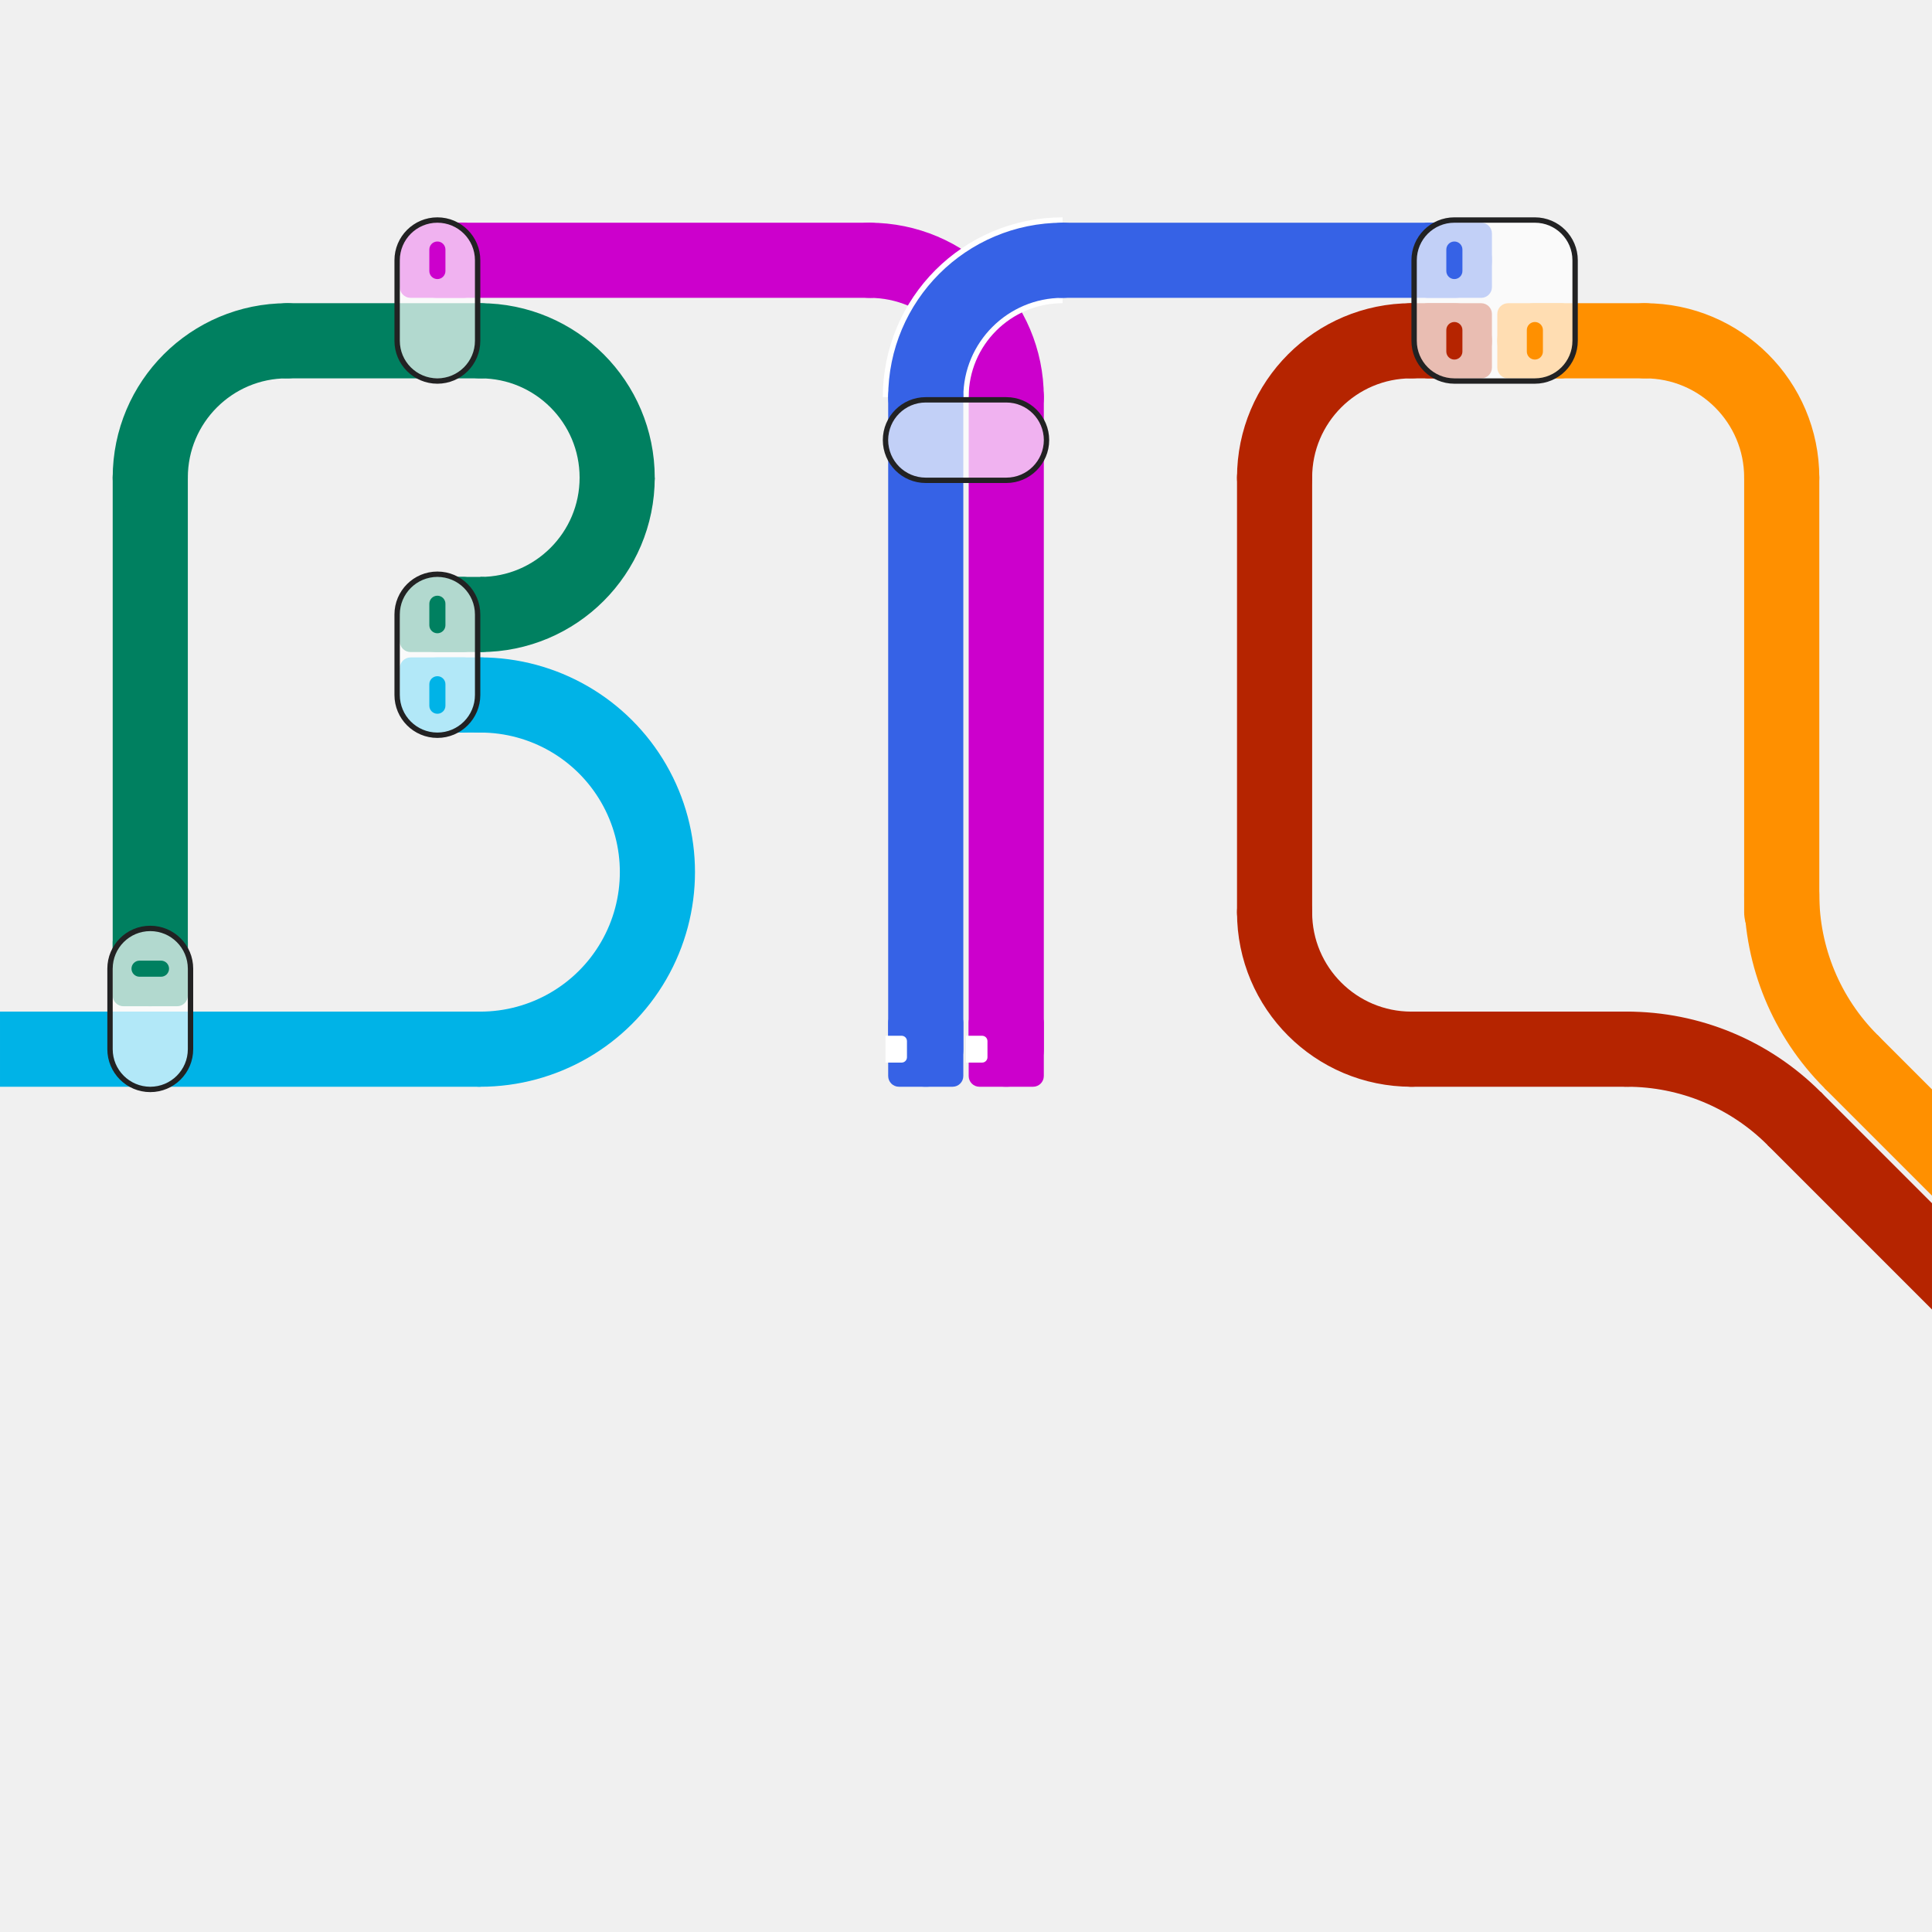
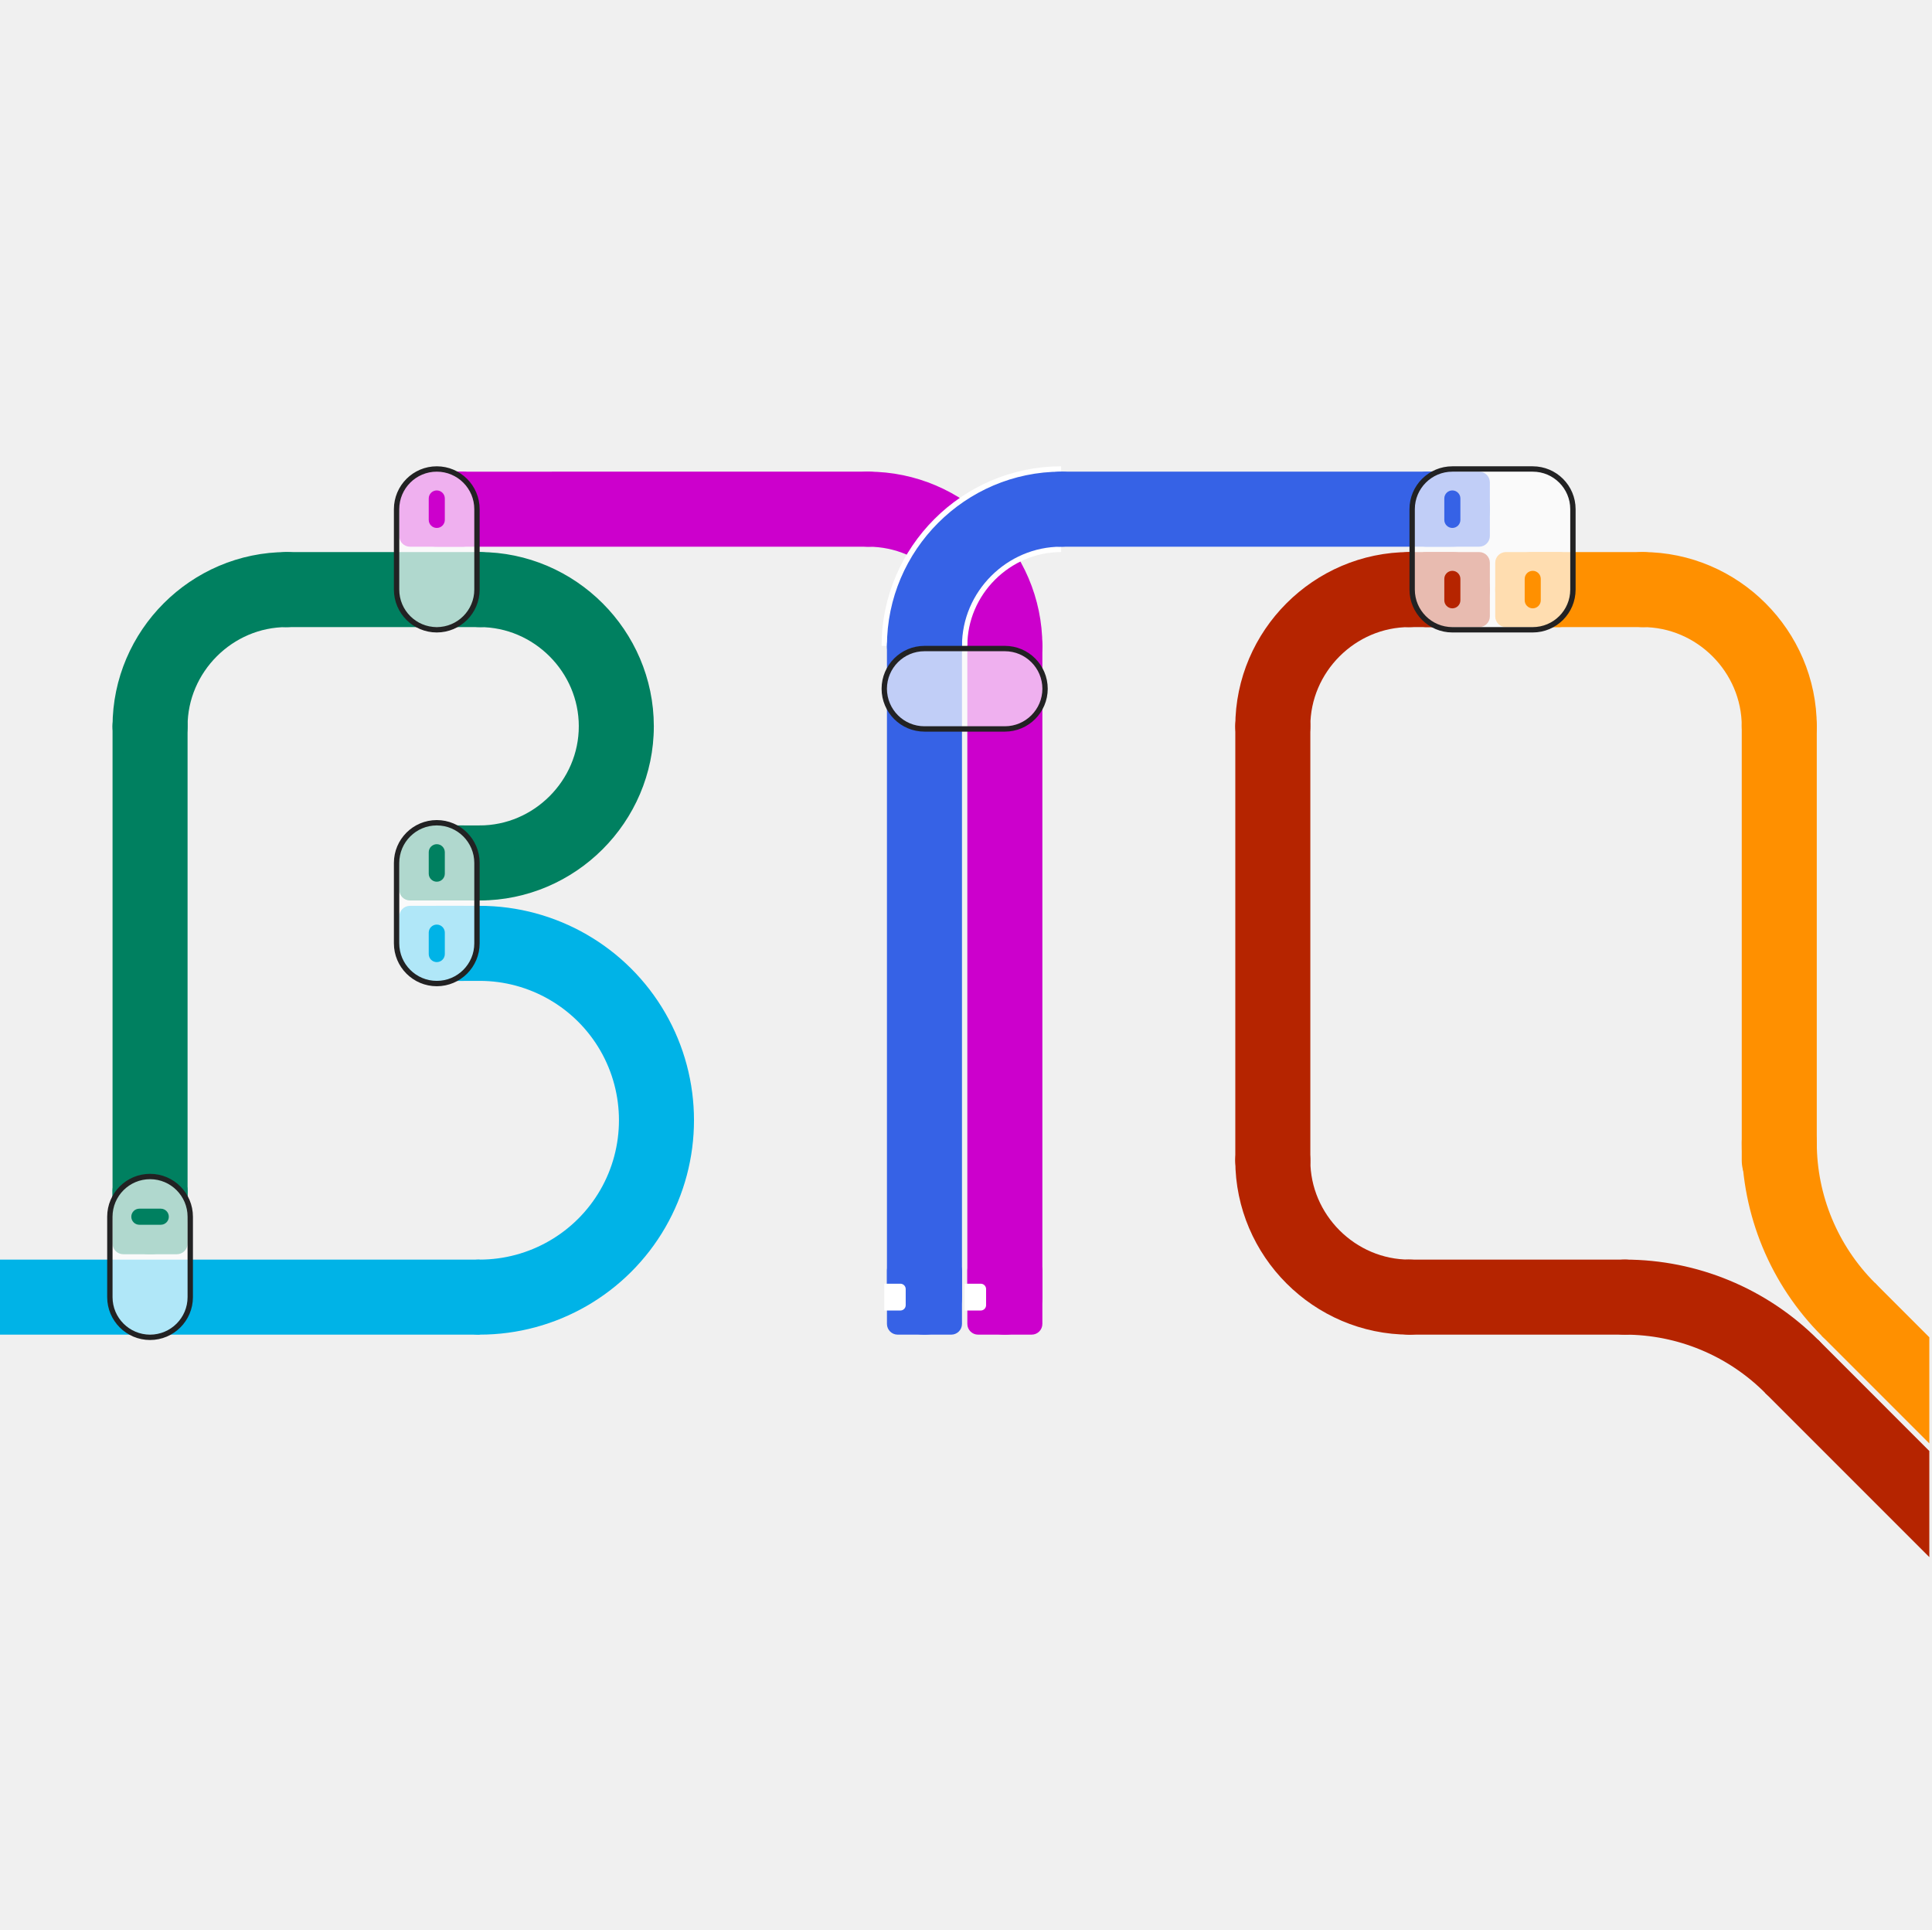
- <svg xmlns="http://www.w3.org/2000/svg" xmlns:xlink="http://www.w3.org/1999/xlink" width="254mm" height="254mm" viewBox="0 0 254 254" version="1.1" id="svg5" xml:space="preserve">
-   <defs id="defs2">
-     <pattern xlink:href="#pattern13" preserveAspectRatio="xMidYMid" id="pattern5" patternTransform="rotate(-45,581.0562,484.1266)" />
-     <pattern xlink:href="#pattern18" preserveAspectRatio="xMidYMid" id="pattern13" patternTransform="rotate(-45,593.8314,489.4183)" />
-     <pattern xlink:href="#pattern17" preserveAspectRatio="xMidYMid" id="pattern18" patternTransform="rotate(-45,633.5826,445.2419)" />
-     <pattern xlink:href="#pattern12" preserveAspectRatio="xMidYMid" id="pattern17" patternTransform="rotate(-45,640.6382,428.2083)" />
-     <pattern xlink:href="#pattern8" preserveAspectRatio="xMidYMid" id="pattern12" patternTransform="rotate(-45,666.9954,438.0483)" />
-     <pattern xlink:href="#pattern16" preserveAspectRatio="xMidYMid" id="pattern8" patternTransform="rotate(-45,647.9401,447.6966)" />
-     <pattern xlink:href="#pattern7" preserveAspectRatio="xMidYMid" id="pattern16" patternTransform="rotate(-45,270.1623,584.0951)" />
-     <pattern xlink:href="#pattern3" preserveAspectRatio="xMidYMid" id="pattern7" patternTransform="rotate(-45,246.0732,594.0731)" />
-     <pattern xlink:href="#FloorTiles" preserveAspectRatio="xMidYMid" id="pattern3" patternTransform="rotate(-45)" />
-     <pattern patternUnits="userSpaceOnUse" width="90" height="90" id="FloorTiles" preserveAspectRatio="xMidYMid" patternTransform="rotate(-45)" style="fill:#000000">
-       <path id="path1" style="stroke-width:5;stroke-miterlimit:10" d="M 0,0 V 1 H 15 V 15 H 0 v 1 44 0.5 0.5 14 1 h 30 v 14 h 1 V 76 h 14 v 14 h 1 V 61 h 14 v 29 h 1 V 46 h 14 v 29 0.5 0.5 14 h 1 V 76 H 90 V 75 H 76 V 31 H 90 V 30 H 75 46 V 16 H 61 90 V 15 H 61 V 1 H 90 V 0 H 61 60 V 0.5 15 H 46 V 0 H 45 V 15 15.5 16 30 H 31 V 0 H 30 15 Z M 16,1 H 30 V 30 30.5 31 45 H 16 V 16 15 Z M 1,16 H 15 V 45 45.5 46 60 H 1 Z M 31,31 H 46 75 V 45 H 61 31 Z M 16,46 H 31 60 V 60 H 46 16 Z M 1,61 H 16 45 V 75 H 31 1 Z" />
-     </pattern>
-   </defs>
-   <g id="layer1" transform="translate(71.36635,359.2264)" style="display:inline" />
-   <g id="layer13" transform="translate(71.36635,359.2264)" style="display:inline">
-     <path style="font-variation-settings:normal;display:inline;fill:none;fill-opacity:1;stroke:#b52400;stroke-width:9.878;stroke-linecap:round;stroke-linejoin:round;stroke-miterlimit:4;stroke-dasharray:none;stroke-dashoffset:0;stroke-opacity:1;stop-color:#000000" d="m 96.203,-296.432 v 57.15" id="path11-9-7-5" />
-     <path style="display:inline;fill:none;fill-opacity:1;stroke:#b52400;stroke-width:9.878;stroke-linecap:round;stroke-linejoin:round;stroke-dasharray:none;stroke-dashoffset:4.8;stroke-opacity:1" id="path6-8-7-6-1-1-2-2" transform="scale(-1)" d="M -96.203,296.432 A 17.992,17.992 0 0 1 -114.195,314.424" />
-     <path style="font-variation-settings:normal;opacity:1;fill:none;fill-opacity:1;stroke:#b52400;stroke-width:9.878;stroke-linecap:round;stroke-linejoin:round;stroke-miterlimit:4;stroke-dasharray:none;stroke-dashoffset:0;stroke-opacity:1;stop-color:#000000;stop-opacity:1" d="m 114.195,-314.424 5.644,-4e-5" id="path8" />
-     <path style="display:inline;fill:none;fill-opacity:1;stroke:#008060;stroke-width:9.878;stroke-linecap:round;stroke-linejoin:round;stroke-dasharray:none;stroke-dashoffset:4.8;stroke-opacity:1" id="path6-8-7-6-1-1-3" transform="rotate(-90)" d="M 314.424,-8.219 A 17.992,17.992 0 0 1 296.432,9.773" />
-     <path style="display:inline;fill:none;fill-opacity:1;stroke:#008060;stroke-width:9.878;stroke-linecap:round;stroke-linejoin:round;stroke-miterlimit:4;stroke-dasharray:none;stroke-dashoffset:0;stroke-opacity:1;stop-color:#000000" d="m -51.611,-231.874 -2e-6,-64.558" id="path1-9-1-5-0-4-8-3-5-6-1-7" />
-     <path style="display:inline;fill:none;fill-opacity:1;stroke:#008060;stroke-width:9.878;stroke-linecap:round;stroke-linejoin:round;stroke-dasharray:none;stroke-dashoffset:4.8;stroke-opacity:1" id="path6-8-7-6-1-1-2-2-6-2" transform="scale(-1)" d="M 51.611,296.432 A 17.992,17.992 0 0 1 33.619,314.424" />
-     <path style="font-variation-settings:normal;display:inline;opacity:1;fill:none;fill-opacity:1;stroke:#008060;stroke-width:9.878;stroke-linecap:round;stroke-linejoin:round;stroke-miterlimit:4;stroke-dasharray:none;stroke-dashoffset:0;stroke-opacity:1;stop-color:#000000;stop-opacity:1" d="m -8.219,-314.424 -25.4,-3e-5" id="path5" />
-     <path style="display:inline;fill:none;fill-opacity:1;stroke:#00b3e7;stroke-width:9.878;stroke-linecap:butt;stroke-linejoin:round;stroke-miterlimit:4;stroke-dasharray:none;stroke-dashoffset:0;stroke-opacity:1;stop-color:#000000" d="m -8.219,-221.29 -63.147,-1e-4" id="path1-9-1-5-0-4-8-3-2-2-6" />
-     <path style="display:inline;fill:none;fill-opacity:1;stroke:#cc00cc;stroke-width:9.878;stroke-linecap:round;stroke-linejoin:round;stroke-miterlimit:4;stroke-dasharray:none;stroke-dashoffset:0;stroke-opacity:1;stop-color:#000000" d="m -13.864,-325.007 56.797,-9e-5" id="path1-9-1-5-0-4-8-3-2-9-1" />
-     <path style="display:inline;fill:none;fill-opacity:1;stroke:#ff9000;stroke-width:9.878;stroke-linecap:round;stroke-linejoin:round;stroke-dasharray:none;stroke-dashoffset:4.8;stroke-opacity:1" id="path6-8-7-6-1-1-2-2-4" transform="scale(1,-1)" d="m 162.878,296.432 a 17.992,17.992 0 0 1 -17.992,17.992" />
-     <path style="display:inline;fill:none;fill-opacity:1;stroke:#b52400;stroke-width:9.878;stroke-linecap:round;stroke-linejoin:round;stroke-dasharray:none;stroke-dashoffset:4.8;stroke-opacity:1" id="path6-8-7-6-1-1-2-2-6" transform="scale(-1,1)" d="m -96.203,-239.282 a 17.992,17.992 0 0 1 -17.992,17.992" />
-     <path style="display:inline;fill:none;fill-opacity:1;stroke:#008060;stroke-width:9.878;stroke-linecap:butt;stroke-linejoin:round;stroke-dasharray:none;stroke-dashoffset:4.8;stroke-opacity:1" id="path6-8-7-6-1-1-3-9" transform="matrix(0,1,1,0,0,0)" d="M -278.44,-8.219 A 17.992,17.992 0 0 1 -296.432,9.773" />
-     <path style="font-variation-settings:normal;display:inline;opacity:1;fill:none;fill-opacity:1;stroke:#008060;stroke-width:9.878;stroke-linecap:round;stroke-linejoin:round;stroke-miterlimit:4;stroke-dasharray:none;stroke-dashoffset:0;stroke-opacity:1;stop-color:#000000;stop-opacity:1" d="m -13.864,-278.44 h 5.644" id="path3" />
-     <path style="display:inline;fill:none;fill-opacity:1;stroke:#cc00cc;stroke-width:9.878;stroke-linecap:round;stroke-linejoin:round;stroke-dasharray:none;stroke-dashoffset:4.8;stroke-opacity:1" id="path6-8-7-6-1-1" transform="scale(1,-1)" d="M 60.925,307.015 A 17.992,17.992 0 0 1 42.934,325.007" />
-     <path style="display:inline;fill:none;fill-opacity:1;stroke:#cc00cc;stroke-width:9.878;stroke-linecap:round;stroke-linejoin:round;stroke-miterlimit:4;stroke-dasharray:none;stroke-dashoffset:0;stroke-opacity:1;stop-color:#000000" d="m 60.925,-307.015 10e-7,85.725" id="path1-9-1-5-0-4-8-3-5-6-1" />
-     <path style="display:inline;fill:none;fill-opacity:1;stroke:#ffffff;stroke-width:11.289;stroke-linecap:butt;stroke-linejoin:round;stroke-dasharray:none;stroke-dashoffset:4.8;stroke-opacity:1" id="path6-8-7-6-1-1-2" transform="scale(-1)" d="m -50.342,307.015 a 17.992,17.992 0 0 1 -17.992,17.992" />
-     <path style="display:inline;fill:none;fill-opacity:1;stroke:#3662e6;stroke-width:9.878;stroke-linecap:round;stroke-linejoin:round;stroke-dasharray:none;stroke-dashoffset:4.8;stroke-opacity:1" id="path6-8-7-6-1-1-2-3" transform="scale(-1)" d="m -50.342,307.015 a 17.992,17.992 0 0 1 -17.992,17.992" />
-     <path style="display:inline;fill:none;fill-opacity:1;stroke:#3662e6;stroke-width:9.878;stroke-linecap:round;stroke-linejoin:round;stroke-miterlimit:4;stroke-dasharray:none;stroke-dashoffset:0;stroke-opacity:1;stop-color:#000000" d="m 68.334,-325.007 51.505,4e-5" id="path1-9-1-5-0-4-8-3-2-9" />
-     <path style="display:inline;fill:none;fill-opacity:1;stroke:#3662e6;stroke-width:9.878;stroke-linecap:round;stroke-linejoin:round;stroke-miterlimit:4;stroke-dasharray:none;stroke-dashoffset:0;stroke-opacity:1;stop-color:#000000" d="m 50.342,-307.015 1e-6,85.725" id="path1-9-1-5-0-4-8-3-5-6-1-1" />
-     <rect style="display:inline;fill:#cc00cc;fill-opacity:1;stroke:none;stroke-width:9.878;stroke-linecap:butt;stroke-linejoin:round;stroke-dasharray:none;stroke-opacity:1" id="rect1-0-6" width="9.878" height="9.878" x="-65.864" y="216.352" rx="1.411" ry="1.411" transform="scale(-1)" />
-     <path style="display:inline;vector-effect:none;fill:#ffffff;fill-opacity:1;stroke:none;stroke-width:0.706;stroke-linecap:butt;stroke-linejoin:miter;stroke-miterlimit:4;stroke-dasharray:none;stroke-dashoffset:0;stroke-opacity:1" d="m 58.456,-222.349 c -2e-5,-0.391 -0.314,-0.706 -0.705,-0.706 l -2.117,-4e-5 v 3.528 l 2.117,-9e-5 c 0.391,-2e-5 0.705,-0.315 0.706,-0.705 z" id="rect3710-3-3-1-8-7-2-59-8-5-3-1-6-6-7-3-7-5-1-3-9-4-8-2-7" />
-     <rect style="display:inline;fill:#3662e6;fill-opacity:1;stroke:none;stroke-width:9.878;stroke-linecap:butt;stroke-linejoin:round;stroke-dasharray:none;stroke-opacity:1" id="rect1-0-6-3" width="9.878" height="9.878" x="-55.281" y="216.352" rx="1.411" ry="1.411" transform="scale(-1)" />
-     <path style="display:inline;vector-effect:none;fill:#ffffff;fill-opacity:1;stroke:none;stroke-width:0.706;stroke-linecap:butt;stroke-linejoin:miter;stroke-miterlimit:4;stroke-dasharray:none;stroke-dashoffset:0;stroke-opacity:1" d="m 47.872,-222.349 c -2e-5,-0.391 -0.314,-0.706 -0.705,-0.706 l -2.117,-4e-5 v 3.528 l 2.117,-9e-5 c 0.391,-2e-5 0.705,-0.315 0.706,-0.705 z" id="rect3710-3-3-1-8-7-2-59-8-5-3-1-6-6-7-3-7-5-1-3-9-4-8-2-7-6" />
-     <path id="rect1-2" style="display:inline;fill:#008060;fill-opacity:1;stroke:none;stroke-width:9.878;stroke-linecap:butt;stroke-linejoin:round;stroke-dasharray:none;stroke-opacity:1" d="m -15.774,-283.379 -1.16,0.623 -1.287,1.304 -0.582,1.101 v 5.438 c 0,0.782 0.629,1.411 1.411,1.411 h 7.056 c 0.782,0 1.411,-0.63 1.411,-1.411 v -7.055 c 0,-0.782 -0.629,-1.411 -1.411,-1.411 z" />
-     <path style="font-variation-settings:normal;opacity:1;fill:none;fill-opacity:1;stroke:#ff9000;stroke-width:9.878;stroke-linecap:round;stroke-linejoin:round;stroke-miterlimit:4;stroke-dasharray:none;stroke-dashoffset:0;stroke-opacity:1;stop-color:#000000;stop-opacity:1" d="m 162.878,-296.432 -2e-5,57.15" id="path10" />
-     <path style="font-variation-settings:normal;opacity:1;fill:none;fill-opacity:1;stroke:#ff9000;stroke-width:9.878;stroke-linecap:round;stroke-linejoin:round;stroke-miterlimit:4;stroke-dasharray:none;stroke-dashoffset:0;stroke-opacity:1;stop-color:#000000;stop-opacity:1" d="m 130.422,-314.424 14.464,5e-5" id="path2" />
-     <path style="font-variation-settings:normal;display:inline;fill:none;fill-opacity:1;stroke:#b52400;stroke-width:9.878;stroke-linecap:round;stroke-linejoin:round;stroke-miterlimit:4;stroke-dasharray:none;stroke-dashoffset:0;stroke-opacity:1;stop-color:#000000" d="m 114.195,-221.29 28.341,1e-4" id="path2-8" />
-     <path style="fill:none;stroke:#00b3e7;stroke-width:9.878;stroke-linecap:round;stroke-linejoin:round;stroke-dasharray:none;stroke-opacity:1" id="path6" d="M 267.857,-8.219 A 23.283,23.283 0 0 1 256.215,11.945 23.283,23.283 0 0 1 232.932,11.945 23.283,23.283 0 0 1 221.29,-8.219" transform="rotate(-90)" />
-     <path style="font-variation-settings:normal;display:inline;opacity:1;fill:none;fill-opacity:1;stroke:#00b3e7;stroke-width:9.878;stroke-linecap:round;stroke-linejoin:round;stroke-miterlimit:4;stroke-dasharray:none;stroke-dashoffset:0;stroke-opacity:1;stop-color:#000000;stop-opacity:1" d="m -13.864,-267.857 5.644,-6e-5" id="path4" />
-     <path id="rect1" style="display:inline;opacity:1;fill:#00b3e7;fill-opacity:1;stroke:none;stroke-width:9.878;stroke-linecap:butt;stroke-linejoin:round;stroke-dasharray:none;stroke-opacity:1" d="m -17.391,-272.796 c -0.782,0 -1.411,0.63 -1.411,1.411 v 5.16 l 0.459,1.193 1.224,1.352 0.954,0.761 h 5.829 c 0.782,0 1.411,-0.63 1.411,-1.411 v -7.055 c 0,-0.782 -0.629,-1.411 -1.411,-1.411 z" />
-     <path id="rect1-2-9" style="display:inline;fill:#cc00cc;fill-opacity:1;stroke:none;stroke-width:9.878;stroke-linecap:butt;stroke-linejoin:round;stroke-dasharray:none;stroke-opacity:1" d="m -15.638,-329.946 -0.553,0.182 -1.581,1.182 -1.03,1.664 v 5.438 c 0,0.782 0.629,1.411 1.411,1.411 h 7.056 c 0.782,0 1.411,-0.63 1.411,-1.411 v -7.055 c 0,-0.782 -0.629,-1.411 -1.411,-1.411 z" />
-     <path id="path7" style="color:#000000;fill:#b52400;stroke-linejoin:round;-inkscape-stroke:none" d="m 167.98,-215.69 -6.985,6.985 21.638,21.638 v -13.969 z" />
-     <path id="path7-6" style="color:#000000;fill:#ff9000;stroke-linejoin:round;-inkscape-stroke:none" d="m 175.462,-223.174 -6.984,6.986 14.156,14.156 v -13.971 z" />
-     <path style="display:inline;fill:none;fill-opacity:1;stroke:#b52400;stroke-width:9.878;stroke-linecap:round;stroke-linejoin:round;stroke-dasharray:none;stroke-dashoffset:4.8;stroke-opacity:1" id="path6-8-7-6-1-1-2-2-4-0-5-3-3-9-3" d="m 221.29,142.535 a 31.044,31.044 0 0 1 -9.093,21.952" transform="rotate(-90)" />
-     <path style="display:inline;fill:none;fill-opacity:1;stroke:#ff9000;stroke-width:9.878;stroke-linecap:round;stroke-linejoin:round;stroke-dasharray:none;stroke-dashoffset:4.8;stroke-opacity:1" id="path6-8-7-6-1-1-2-2-4-0-5-3-3-9-0-4" d="m -162.878,-241.633 a 31.044,31.044 0 0 1 -9.093,21.952" transform="scale(-1,1)" />
-     <rect style="display:inline;fill:#3662e6;fill-opacity:1;stroke:none;stroke-width:9.878;stroke-linecap:butt;stroke-linejoin:round;stroke-dasharray:none;stroke-opacity:1" id="rect1-2-94" width="9.878" height="9.878" x="114.9" y="-329.946" rx="1.411" ry="1.411" />
-     <rect style="display:inline;fill:#ff9000;fill-opacity:1;stroke:none;stroke-width:9.878;stroke-linecap:butt;stroke-linejoin:round;stroke-dasharray:none;stroke-opacity:1" id="rect1-2-94-6" width="9.878" height="9.878" x="-135.361" y="-319.363" rx="1.411" ry="1.411" transform="scale(-1,1)" />
-     <rect style="display:inline;fill:#b52400;fill-opacity:1;stroke:none;stroke-width:9.878;stroke-linecap:butt;stroke-linejoin:round;stroke-dasharray:none;stroke-opacity:1" id="rect1-2-94-6-8" width="9.878" height="9.878" x="-124.778" y="-319.363" rx="1.411" ry="1.411" transform="scale(-1,1)" />
-     <rect style="display:inline;fill:#008060;fill-opacity:1;stroke:none;stroke-width:9.878;stroke-linecap:butt;stroke-linejoin:round;stroke-dasharray:none;stroke-opacity:1" id="rect1-0-6-3-9" width="9.878" height="9.878" x="46.672" y="226.935" rx="1.411" ry="1.411" transform="scale(-1)" />
+ <svg xmlns="http://www.w3.org/2000/svg" width="100%" height="100%" viewBox="0 0 721 720" version="1.1" xml:space="preserve" style="fill-rule:evenodd;clip-rule:evenodd;stroke-linecap:round;stroke-linejoin:round;">
+   <g transform="matrix(1,0,0,1,202.298,1111.27)">
+     <g id="Main">
+       <g>
+         <path id="path11-9-7-5" d="M272.702,-840.28L272.702,-678.28" style="fill:none;fill-rule:nonzero;stroke:rgb(181,36,0);stroke-width:28px;" />
+         <g id="path6-8-7-6-1-1-2-2" transform="matrix(-1,0,0,-1,0,0)">
+           <path d="M-272.701,840.28C-272.701,868.257 -295.724,891.28 -323.701,891.28" style="fill:none;fill-rule:nonzero;stroke:rgb(181,36,0);stroke-width:28px;" />
+         </g>
+         <path id="path8" d="M323.702,-891.28L339.702,-891.28" style="fill:none;fill-rule:nonzero;stroke:rgb(181,36,0);stroke-width:28px;" />
+         <g id="path6-8-7-6-1-1-3" transform="matrix(-3.82857e-16,-1,1,-3.82857e-16,0,0)">
+           <path d="M891.279,-23.298C891.279,4.68 868.257,27.702 840.28,27.702" style="fill:none;fill-rule:nonzero;stroke:rgb(0,128,96);stroke-width:28px;" />
+         </g>
+         <path id="path1-9-1-5-0-4-8-3-5-6-1-7" d="M-146.298,-657.28L-146.298,-840.28" style="fill:none;fill-rule:nonzero;stroke:rgb(0,128,96);stroke-width:28px;" />
+         <g id="path6-8-7-6-1-1-2-2-6-2" transform="matrix(-1,0,0,-1,0,0)">
+           <path d="M146.298,840.28C146.298,868.257 123.276,891.28 95.298,891.28" style="fill:none;fill-rule:nonzero;stroke:rgb(0,128,96);stroke-width:28px;" />
+         </g>
+         <path id="path5" d="M-23.298,-891.279L-95.298,-891.28" style="fill:none;fill-rule:nonzero;stroke:rgb(0,128,96);stroke-width:28px;" />
+         <path id="path1-9-1-5-0-4-8-3-2-2-6" d="M-23.298,-627.28L-202.298,-627.28" style="fill:none;fill-rule:nonzero;stroke:rgb(0,179,231);stroke-width:28px;stroke-linecap:butt;" />
+         <path id="path1-9-1-5-0-4-8-3-2-9-1" d="M-39.298,-921.279L121.702,-921.28" style="fill:none;fill-rule:nonzero;stroke:rgb(204,0,204);stroke-width:28px;" />
+         <g id="path6-8-7-6-1-1-2-2-4" transform="matrix(1,0,0,-1,0,0)">
+           <path d="M461.701,840.28C461.701,868.257 438.679,891.28 410.701,891.28" style="fill:none;fill-rule:nonzero;stroke:rgb(255,144,0);stroke-width:28px;" />
+         </g>
+         <g id="path6-8-7-6-1-1-2-2-6" transform="matrix(-1,0,0,1,0,0)">
+           <path d="M-272.701,-678.28C-272.702,-650.302 -295.724,-627.28 -323.702,-627.28" style="fill:none;fill-rule:nonzero;stroke:rgb(181,36,0);stroke-width:28px;" />
+         </g>
+         <g id="path6-8-7-6-1-1-3-9" transform="matrix(0,1,1,0,0,0)">
+           <path d="M-789.28,-23.298C-789.28,4.68 -812.302,27.702 -840.28,27.702L-840.28,27.702" style="fill:none;fill-rule:nonzero;stroke:rgb(0,128,96);stroke-width:28px;stroke-linecap:butt;" />
+         </g>
+         <path id="path3" d="M-39.298,-789.28L-23.298,-789.28" style="fill:none;fill-rule:nonzero;stroke:rgb(0,128,96);stroke-width:28px;" />
+         <g id="path6-8-7-6-1-1" transform="matrix(1,0,0,-1,0,0)">
+           <path d="M172.702,870.28L172.702,870.28C172.702,898.257 149.68,921.28 121.702,921.28" style="fill:none;fill-rule:nonzero;stroke:rgb(204,0,204);stroke-width:28px;" />
+         </g>
+         <path id="path1-9-1-5-0-4-8-3-5-6-1" d="M172.702,-870.28L172.702,-627.28" style="fill:none;fill-rule:nonzero;stroke:rgb(204,0,204);stroke-width:28px;" />
+         <g id="path6-8-7-6-1-1-2" transform="matrix(-1,0,0,-1,0,0)">
+           <path d="M-142.702,870.28L-142.702,870.28C-142.702,898.257 -165.724,921.28 -193.702,921.28" style="fill:none;fill-rule:nonzero;stroke:white;stroke-width:32px;stroke-linecap:butt;" />
+         </g>
+         <g id="path6-8-7-6-1-1-2-3" transform="matrix(-1,0,0,-1,0,0)">
+           <path d="M-142.702,870.28L-142.702,870.28C-142.702,898.257 -165.724,921.28 -193.702,921.28" style="fill:none;fill-rule:nonzero;stroke:rgb(54,98,230);stroke-width:28px;" />
+         </g>
+         <path id="path1-9-1-5-0-4-8-3-2-9" d="M193.702,-921.28L339.701,-921.28" style="fill:none;fill-rule:nonzero;stroke:rgb(54,98,230);stroke-width:28px;" />
+         <path id="path1-9-1-5-0-4-8-3-5-6-1-1" d="M142.702,-870.28L142.702,-627.28" style="fill:none;fill-rule:nonzero;stroke:rgb(54,98,230);stroke-width:28px;" />
+         <g id="rect1-0-6" transform="matrix(-1,0,0,-1,0,0)">
+           <path d="M-158.702,617.28L-158.702,637.28C-158.702,639.488 -160.494,641.28 -162.702,641.28L-182.702,641.28C-184.909,641.28 -186.702,639.488 -186.702,637.28L-186.702,617.28C-186.702,615.072 -184.909,613.28 -182.702,613.28L-162.702,613.28C-160.494,613.28 -158.702,615.072 -158.702,617.28Z" style="fill:rgb(204,0,204);" />
+         </g>
+         <path id="rect3710-3-3-1-8-7-2-59-8-5-3-1-6-6-7-3-7-5-1-3-9-4-8-2-7" d="M165.701,-630.28C165.701,-631.388 164.811,-632.281 163.703,-632.281L157.702,-632.281L157.702,-622.281L163.702,-622.281C164.81,-622.281 165.702,-623.173 165.702,-624.28L165.701,-630.28Z" style="fill:white;fill-rule:nonzero;" />
+         <g id="rect1-0-6-3" transform="matrix(-1,0,0,-1,0,0)">
+           <path d="M-128.702,617.28L-128.702,637.28C-128.702,639.488 -130.494,641.28 -132.702,641.28L-152.702,641.28C-154.909,641.28 -156.702,639.488 -156.702,637.28L-156.702,617.28C-156.702,615.072 -154.909,613.28 -152.702,613.28L-132.702,613.28C-130.494,613.28 -128.702,615.072 -128.702,617.28Z" style="fill:rgb(54,98,230);" />
+         </g>
+         <path id="rect3710-3-3-1-8-7-2-59-8-5-3-1-6-6-7-3-7-5-1-3-9-4-8-2-7-6" d="M135.701,-630.28C135.701,-631.388 134.811,-632.281 133.703,-632.281L127.702,-632.281L127.702,-622.281L133.702,-622.281C134.81,-622.281 135.702,-623.173 135.702,-624.28L135.701,-630.28Z" style="fill:white;fill-rule:nonzero;" />
+         <path id="rect1-2" d="M-44.713,-803.28L-48,-801.515L-51.648,-797.817L-53.297,-794.696L-53.297,-779.28C-53.297,-777.064 -51.514,-775.279 -49.298,-775.279L-29.297,-775.279C-27.081,-775.279 -25.298,-777.064 -25.298,-779.28L-25.298,-799.279C-25.298,-801.495 -27.081,-803.28 -29.297,-803.28L-44.713,-803.28Z" style="fill:rgb(0,128,96);fill-rule:nonzero;" />
+         <path id="path10" d="M461.702,-840.28L461.702,-678.28" style="fill:none;fill-rule:nonzero;stroke:rgb(255,144,0);stroke-width:28px;" />
+         <path id="path2" d="M369.702,-891.28L410.701,-891.28" style="fill:none;fill-rule:nonzero;stroke:rgb(255,144,0);stroke-width:28px;" />
+         <path id="path2-8" d="M323.702,-627.28L404.038,-627.279" style="fill:none;fill-rule:nonzero;stroke:rgb(181,36,0);stroke-width:28px;" />
+         <g id="path6" transform="matrix(-3.82857e-16,-1,1,-3.82857e-16,0,0)">
+           <path d="M759.28,-23.298C759.28,0.252 746.675,22.084 726.28,33.859C705.885,45.635 680.675,45.635 660.28,33.859C639.885,22.084 627.28,0.252 627.28,-23.298" style="fill:none;fill-rule:nonzero;stroke:rgb(0,179,231);stroke-width:28px;" />
+         </g>
+         <path id="path4" d="M-39.298,-759.28L-23.298,-759.28" style="fill:none;fill-rule:nonzero;stroke:rgb(0,179,231);stroke-width:28px;" />
+         <path id="rect1" d="M-49.298,-773.28C-51.514,-773.28 -53.297,-771.495 -53.297,-769.279L-53.297,-754.651L-51.995,-751.269L-48.526,-747.437L-45.821,-745.279L-29.297,-745.279C-27.081,-745.279 -25.298,-747.064 -25.298,-749.28L-25.298,-769.279C-25.298,-771.495 -27.081,-773.28 -29.297,-773.28L-49.298,-773.28Z" style="fill:rgb(0,179,231);fill-rule:nonzero;" />
+         <path id="rect1-2-9" d="M-44.327,-935.28L-45.896,-934.764L-50.377,-931.413L-53.298,-926.694L-53.298,-911.28C-53.298,-909.064 -51.515,-907.279 -49.299,-907.279L-29.298,-907.279C-27.082,-907.279 -25.299,-909.064 -25.299,-911.28L-25.299,-931.279C-25.299,-933.495 -27.082,-935.28 -29.298,-935.28L-44.327,-935.28Z" style="fill:rgb(204,0,204);fill-rule:nonzero;" />
+         <path id="path7" d="M476.164,-611.405L456.365,-591.606L517.702,-530.269L517.702,-569.866L476.164,-611.405Z" style="fill:rgb(181,36,0);fill-rule:nonzero;" />
+         <path id="path7-6" d="M497.373,-632.62L477.576,-612.817L517.702,-572.689L517.702,-612.291L497.373,-632.62Z" style="fill:rgb(255,144,0);fill-rule:nonzero;" />
+         <g id="path6-8-7-6-1-1-2-2-4-0-5-3-3-9-3" transform="matrix(-3.82857e-16,-1,1,-3.82857e-16,0,0)">
+           <path d="M627.279,404.038C627.279,427.368 618.002,449.766 601.505,466.263" style="fill:none;fill-rule:nonzero;stroke:rgb(181,36,0);stroke-width:28px;" />
+         </g>
+         <g id="path6-8-7-6-1-1-2-2-4-0-5-3-3-9-0-4" transform="matrix(-1,0,0,1,0,0)">
+           <path d="M-461.701,-684.943C-461.701,-661.613 -470.979,-639.215 -487.476,-622.718" style="fill:none;fill-rule:nonzero;stroke:rgb(255,144,0);stroke-width:28px;" />
+         </g>
+         <path id="rect1-2-94" d="M353.702,-931.28L353.702,-911.28C353.702,-909.072 351.909,-907.28 349.702,-907.28L329.702,-907.28C327.494,-907.28 325.702,-909.072 325.702,-911.28L325.702,-931.28C325.702,-933.487 327.494,-935.28 329.702,-935.28L349.702,-935.28C351.909,-935.28 353.702,-933.487 353.702,-931.28Z" style="fill:rgb(54,98,230);" />
+         <g id="rect1-2-94-6" transform="matrix(-1,0,0,1,0,0)">
+           <path d="M-355.701,-901.28L-355.701,-881.28C-355.701,-879.072 -357.494,-877.28 -359.701,-877.28L-379.701,-877.28C-381.909,-877.28 -383.701,-879.072 -383.701,-881.28L-383.701,-901.28C-383.701,-903.487 -381.909,-905.28 -379.701,-905.28L-359.701,-905.28C-357.494,-905.28 -355.701,-903.487 -355.701,-901.28Z" style="fill:rgb(255,144,0);" />
+         </g>
+         <g id="rect1-2-94-6-8" transform="matrix(-1,0,0,1,0,0)">
+           <path d="M-325.701,-901.28L-325.701,-881.28C-325.701,-879.072 -327.494,-877.28 -329.701,-877.28L-349.701,-877.28C-351.909,-877.28 -353.701,-879.072 -353.701,-881.28L-353.701,-901.28C-353.701,-903.487 -351.909,-905.28 -349.701,-905.28L-329.701,-905.28C-327.494,-905.28 -325.701,-903.487 -325.701,-901.28Z" style="fill:rgb(181,36,0);" />
+         </g>
+         <g id="rect1-0-6-3-9" transform="matrix(-1,0,0,-1,0,0)">
+           <path d="M160.298,647.28L160.298,667.28C160.298,669.488 158.506,671.28 156.298,671.28L136.298,671.28C134.091,671.28 132.298,669.488 132.298,667.28L132.298,647.28C132.298,645.072 134.091,643.28 136.298,643.28L156.298,643.28C158.506,643.28 160.298,645.072 160.298,647.28Z" style="fill:rgb(0,128,96);" />
+         </g>
+         <g id="rect1-7-2-80-1-2-97-3-3-6-4-5-6-9" transform="matrix(1,0,0,-1,0,0)">
+           <path d="M187.702,854.28C187.702,862.559 180.981,869.28 172.702,869.28L142.702,869.28C134.423,869.28 127.702,862.559 127.702,854.28C127.702,846.001 134.423,839.28 142.702,839.28L172.702,839.28C180.981,839.28 187.702,846.001 187.702,854.28Z" style="fill:white;fill-opacity:0.69;stroke:rgb(34,34,35);stroke-width:2px;" />
+         </g>
+         <g id="rect1-7-2-80-1-2-97-3-3-6-4-5-6-9-2" transform="matrix(1,0,0,-1,0,0)">
+           <path d="M384.701,891.28L384.701,921.28C384.701,929.558 377.98,936.28 369.701,936.28L339.701,936.28C331.423,936.28 324.701,929.558 324.701,921.28L324.701,891.28C324.701,883.001 331.423,876.28 339.701,876.28L369.701,876.28C377.98,876.28 384.701,883.001 384.701,891.28Z" style="fill:white;fill-opacity:0.69;stroke:rgb(34,34,35);stroke-width:2px;" />
+         </g>
+         <g id="rect4-8-5" transform="matrix(-1,0,0,1,0,0)">
+           <path d="M-366.701,-895.28L-366.701,-887.28C-366.701,-885.624 -368.046,-884.28 -369.701,-884.28C-371.357,-884.28 -372.701,-885.624 -372.701,-887.28L-372.701,-895.28C-372.701,-896.935 -371.357,-898.28 -369.701,-898.28C-368.046,-898.28 -366.701,-896.935 -366.701,-895.28Z" style="fill:rgb(255,144,0);" />
+         </g>
+         <g id="rect4-8-5-9" transform="matrix(-1,0,0,1,0,0)">
+           <path d="M-336.701,-895.28L-336.701,-887.28C-336.701,-885.624 -338.046,-884.28 -339.701,-884.28C-341.357,-884.28 -342.701,-885.624 -342.701,-887.28L-342.701,-895.28C-342.701,-896.935 -341.357,-898.28 -339.701,-898.28C-338.046,-898.28 -336.701,-896.935 -336.701,-895.28Z" style="fill:rgb(181,36,0);" />
+         </g>
+         <g id="rect1-7-2-80-1-2-97-3-3-6-4-5-6-9-2-0" transform="matrix(1,0,0,-1,0,0)">
+           <path d="M-24.298,891.28L-24.298,921.28C-24.298,929.558 -31.019,936.28 -39.298,936.28C-47.577,936.28 -54.298,929.558 -54.298,921.28L-54.298,891.28C-54.298,883.001 -47.577,876.28 -39.298,876.28C-31.019,876.28 -24.298,883.001 -24.298,891.28Z" style="fill:white;fill-opacity:0.69;stroke:rgb(34,34,35);stroke-width:2px;" />
+         </g>
+         <g id="rect1-7-2-80-1-2-97-3-3-6-4-5-6-9-2-0-5" transform="matrix(1,0,0,-1,0,0)">
+           <path d="M-24.298,759.28L-24.298,789.28C-24.298,797.559 -31.019,804.28 -39.298,804.28C-47.577,804.28 -54.298,797.559 -54.298,789.28L-54.298,759.28C-54.298,751.001 -47.577,744.28 -39.298,744.28C-31.019,744.28 -24.298,751.001 -24.298,759.28Z" style="fill:white;fill-opacity:0.69;stroke:rgb(34,34,35);stroke-width:2px;" />
+         </g>
+         <g id="rect1-7-2-80-1-2-97-3-3-6-4-5-6-9-2-0-5-2" transform="matrix(1,0,0,-1,0,0)">
+           <path d="M-131.298,627.28L-131.298,657.28C-131.298,665.559 -138.019,672.28 -146.298,672.28C-154.577,672.28 -161.298,665.559 -161.298,657.28L-161.298,627.28C-161.298,619.001 -154.577,612.28 -146.298,612.28C-138.019,612.28 -131.298,619.001 -131.298,627.28Z" style="fill:white;fill-opacity:0.69;stroke:rgb(34,34,35);stroke-width:2px;" />
+         </g>
+         <g id="rect4-4" transform="matrix(-3.82857e-16,-1,1,-3.82857e-16,0,0)">
+           <path d="M660.28,-150.298L660.28,-142.298C660.28,-140.642 658.936,-139.298 657.28,-139.298C655.624,-139.298 654.28,-140.642 654.28,-142.298L654.28,-150.298C654.28,-151.954 655.624,-153.298 657.28,-153.298C658.936,-153.298 660.28,-151.954 660.28,-150.298Z" style="fill:rgb(0,128,96);" />
+         </g>
+         <path id="rect4-6" d="M-36.298,-925.28L-36.298,-917.28C-36.298,-915.624 -37.642,-914.28 -39.298,-914.28C-40.954,-914.28 -42.298,-915.624 -42.298,-917.28L-42.298,-925.28C-42.298,-926.935 -40.954,-928.28 -39.298,-928.28C-37.642,-928.28 -36.298,-926.935 -36.298,-925.28Z" style="fill:rgb(204,0,204);" />
+         <path id="rect4-8" d="M342.701,-925.28L342.701,-917.28C342.701,-915.624 341.357,-914.28 339.701,-914.28C338.046,-914.28 336.701,-915.624 336.701,-917.28L336.701,-925.28C336.701,-926.935 338.046,-928.28 339.701,-928.28C341.357,-928.28 342.701,-926.935 342.701,-925.28Z" style="fill:rgb(54,98,230);" />
+         <path id="rect4" d="M-36.298,-793.28L-36.298,-785.28C-36.298,-783.624 -37.642,-782.28 -39.298,-782.28C-40.954,-782.28 -42.298,-783.624 -42.298,-785.28L-42.298,-793.28C-42.298,-794.935 -40.954,-796.28 -39.298,-796.28C-37.642,-796.28 -36.298,-794.935 -36.298,-793.28Z" style="fill:rgb(0,128,96);" />
+         <path id="rect4-9" d="M-36.298,-763.28L-36.298,-755.28C-36.298,-753.624 -37.642,-752.28 -39.298,-752.28C-40.954,-752.28 -42.298,-753.624 -42.298,-755.28L-42.298,-763.28C-42.298,-764.936 -40.954,-766.28 -39.298,-766.28C-37.642,-766.28 -36.298,-764.936 -36.298,-763.28Z" style="fill:rgb(0,179,231);" />
+       </g>
+     </g>
  </g>
-   <g id="layer16" transform="translate(71.36635,359.2264)" style="display:inline">
-     <rect style="display:inline;fill:#ffffff;fill-opacity:0.698;stroke:#222223;stroke-width:0.706;stroke-linecap:round;stroke-linejoin:round;stroke-dasharray:none;stroke-opacity:1" id="rect1-7-2-80-1-2-97-3-3-6-4-5-6-9" width="21.167" height="10.583" x="45.05" y="296.079" rx="5.292" ry="5.292" transform="scale(1,-1)" />
-     <rect style="display:inline;fill:#ffffff;fill-opacity:0.698;stroke:#222223;stroke-width:0.706;stroke-linecap:round;stroke-linejoin:round;stroke-dasharray:none;stroke-opacity:1" id="rect1-7-2-80-1-2-97-3-3-6-4-5-6-9-2" width="21.167" height="21.167" x="114.547" y="309.132" rx="5.292" ry="5.292" transform="scale(1,-1)" />
-     <rect style="display:inline;fill:#ff9000;fill-opacity:1;stroke:none;stroke-width:9.878;stroke-linecap:round;stroke-linejoin:round;stroke-dasharray:none;stroke-opacity:1" id="rect4-8-5" width="2.117" height="4.939" x="-131.481" y="-316.893" rx="1.058" ry="1.058" transform="scale(-1,1)" />
-     <rect style="display:inline;fill:#b52400;fill-opacity:1;stroke:none;stroke-width:9.878;stroke-linecap:round;stroke-linejoin:round;stroke-dasharray:none;stroke-opacity:1" id="rect4-8-5-9" width="2.117" height="4.939" x="-120.897" y="-316.893" rx="1.058" ry="1.058" transform="scale(-1,1)" />
-     <rect style="display:inline;fill:#ffffff;fill-opacity:0.698;stroke:#222223;stroke-width:0.706;stroke-linecap:round;stroke-linejoin:round;stroke-dasharray:none;stroke-opacity:1" id="rect1-7-2-80-1-2-97-3-3-6-4-5-6-9-2-0" width="10.583" height="21.167" x="-19.155" y="309.132" rx="5.292" ry="5.292" transform="scale(1,-1)" />
-     <rect style="display:inline;fill:#ffffff;fill-opacity:0.698;stroke:#222223;stroke-width:0.706;stroke-linecap:round;stroke-linejoin:round;stroke-dasharray:none;stroke-opacity:1" id="rect1-7-2-80-1-2-97-3-3-6-4-5-6-9-2-0-5" width="10.583" height="21.167" x="-19.155" y="262.565" rx="5.292" ry="5.292" transform="scale(1,-1)" />
-     <rect style="display:inline;fill:#ffffff;fill-opacity:0.698;stroke:#222223;stroke-width:0.706;stroke-linecap:round;stroke-linejoin:round;stroke-dasharray:none;stroke-opacity:1" id="rect1-7-2-80-1-2-97-3-3-6-4-5-6-9-2-0-5-2" width="10.583" height="21.167" x="-56.902" y="215.999" rx="5.292" ry="5.292" transform="scale(1,-1)" />
-     <rect style="display:inline;fill:#008060;fill-opacity:1;stroke:none;stroke-width:9.878;stroke-linecap:round;stroke-linejoin:round;stroke-dasharray:none;stroke-opacity:1" id="rect4-4" width="2.117" height="4.939" x="230.815" y="-54.08" rx="1.058" ry="1.058" transform="rotate(-90)" />
-     <rect style="display:inline;fill:#cc00cc;fill-opacity:1;stroke:none;stroke-width:9.878;stroke-linecap:round;stroke-linejoin:round;stroke-dasharray:none;stroke-opacity:1" id="rect4-6" width="2.117" height="4.939" x="-14.922" y="-327.476" rx="1.058" ry="1.058" />
-     <rect style="display:inline;fill:#3662e6;fill-opacity:1;stroke:none;stroke-width:9.878;stroke-linecap:round;stroke-linejoin:round;stroke-dasharray:none;stroke-opacity:1" id="rect4-8" width="2.117" height="4.939" x="118.781" y="-327.476" rx="1.058" ry="1.058" />
-     <rect style="display:inline;opacity:1;fill:#008060;fill-opacity:1;stroke:none;stroke-width:9.878;stroke-linecap:round;stroke-linejoin:round;stroke-dasharray:none;stroke-opacity:1" id="rect4" width="2.117" height="4.939" x="-14.922" y="-280.91" rx="1.058" ry="1.058" />
-     <rect style="display:inline;fill:#00b3e7;fill-opacity:1;stroke:none;stroke-width:9.878;stroke-linecap:round;stroke-linejoin:round;stroke-dasharray:none;stroke-opacity:1" id="rect4-9" width="2.117" height="4.939" x="-14.922" y="-270.327" rx="1.058" ry="1.058" />
-   </g>
-   <g id="layer17" style="display:inline" transform="translate(71.36635,359.2264)">
-     <flowRoot xml:space="preserve" id="flowRoot4647" style="font-style:normal;font-weight:normal;font-size:40px;line-height:1.25;font-family:sans-serif;letter-spacing:0px;word-spacing:0px;fill:url(#pattern5);fill-opacity:1;stroke:none" transform="translate(-0.00529166)">
-       <flowRegion id="flowRegion4649" style="fill:url(#pattern5);fill-opacity:1">
-         <rect id="rect4651" width="9.767" height="57.259" x="2970.715" y="6432.378" style="fill:url(#pattern5);fill-opacity:1" />
-       </flowRegion>
-       <flowPara id="flowPara4653" style="fill:url(#pattern5)" />
-     </flowRoot>
-     <text xml:space="preserve" style="font-weight:600;font-size:12.7px;font-family:Neufreit;-inkscape-font-specification:'Neufreit Semi-Bold';text-align:center;word-spacing:0px;text-anchor:middle;display:inline;fill:#222223;fill-opacity:1;stroke:#000000;stroke-width:0.706" x="846.951" y="-134.496" id="text2-4-1-2">
-       <tspan id="tspan2-1-3-4" style="font-size:12.7px;text-align:start;word-spacing:0px;text-anchor:start;fill:#222223;fill-opacity:1;stroke:none;stroke-width:0.706" x="846.951" y="-134.496" />
-     </text>
-   </g>
+   <g id="Stops">
+     </g>
+   <g id="Text--key">
+     </g>
</svg>
